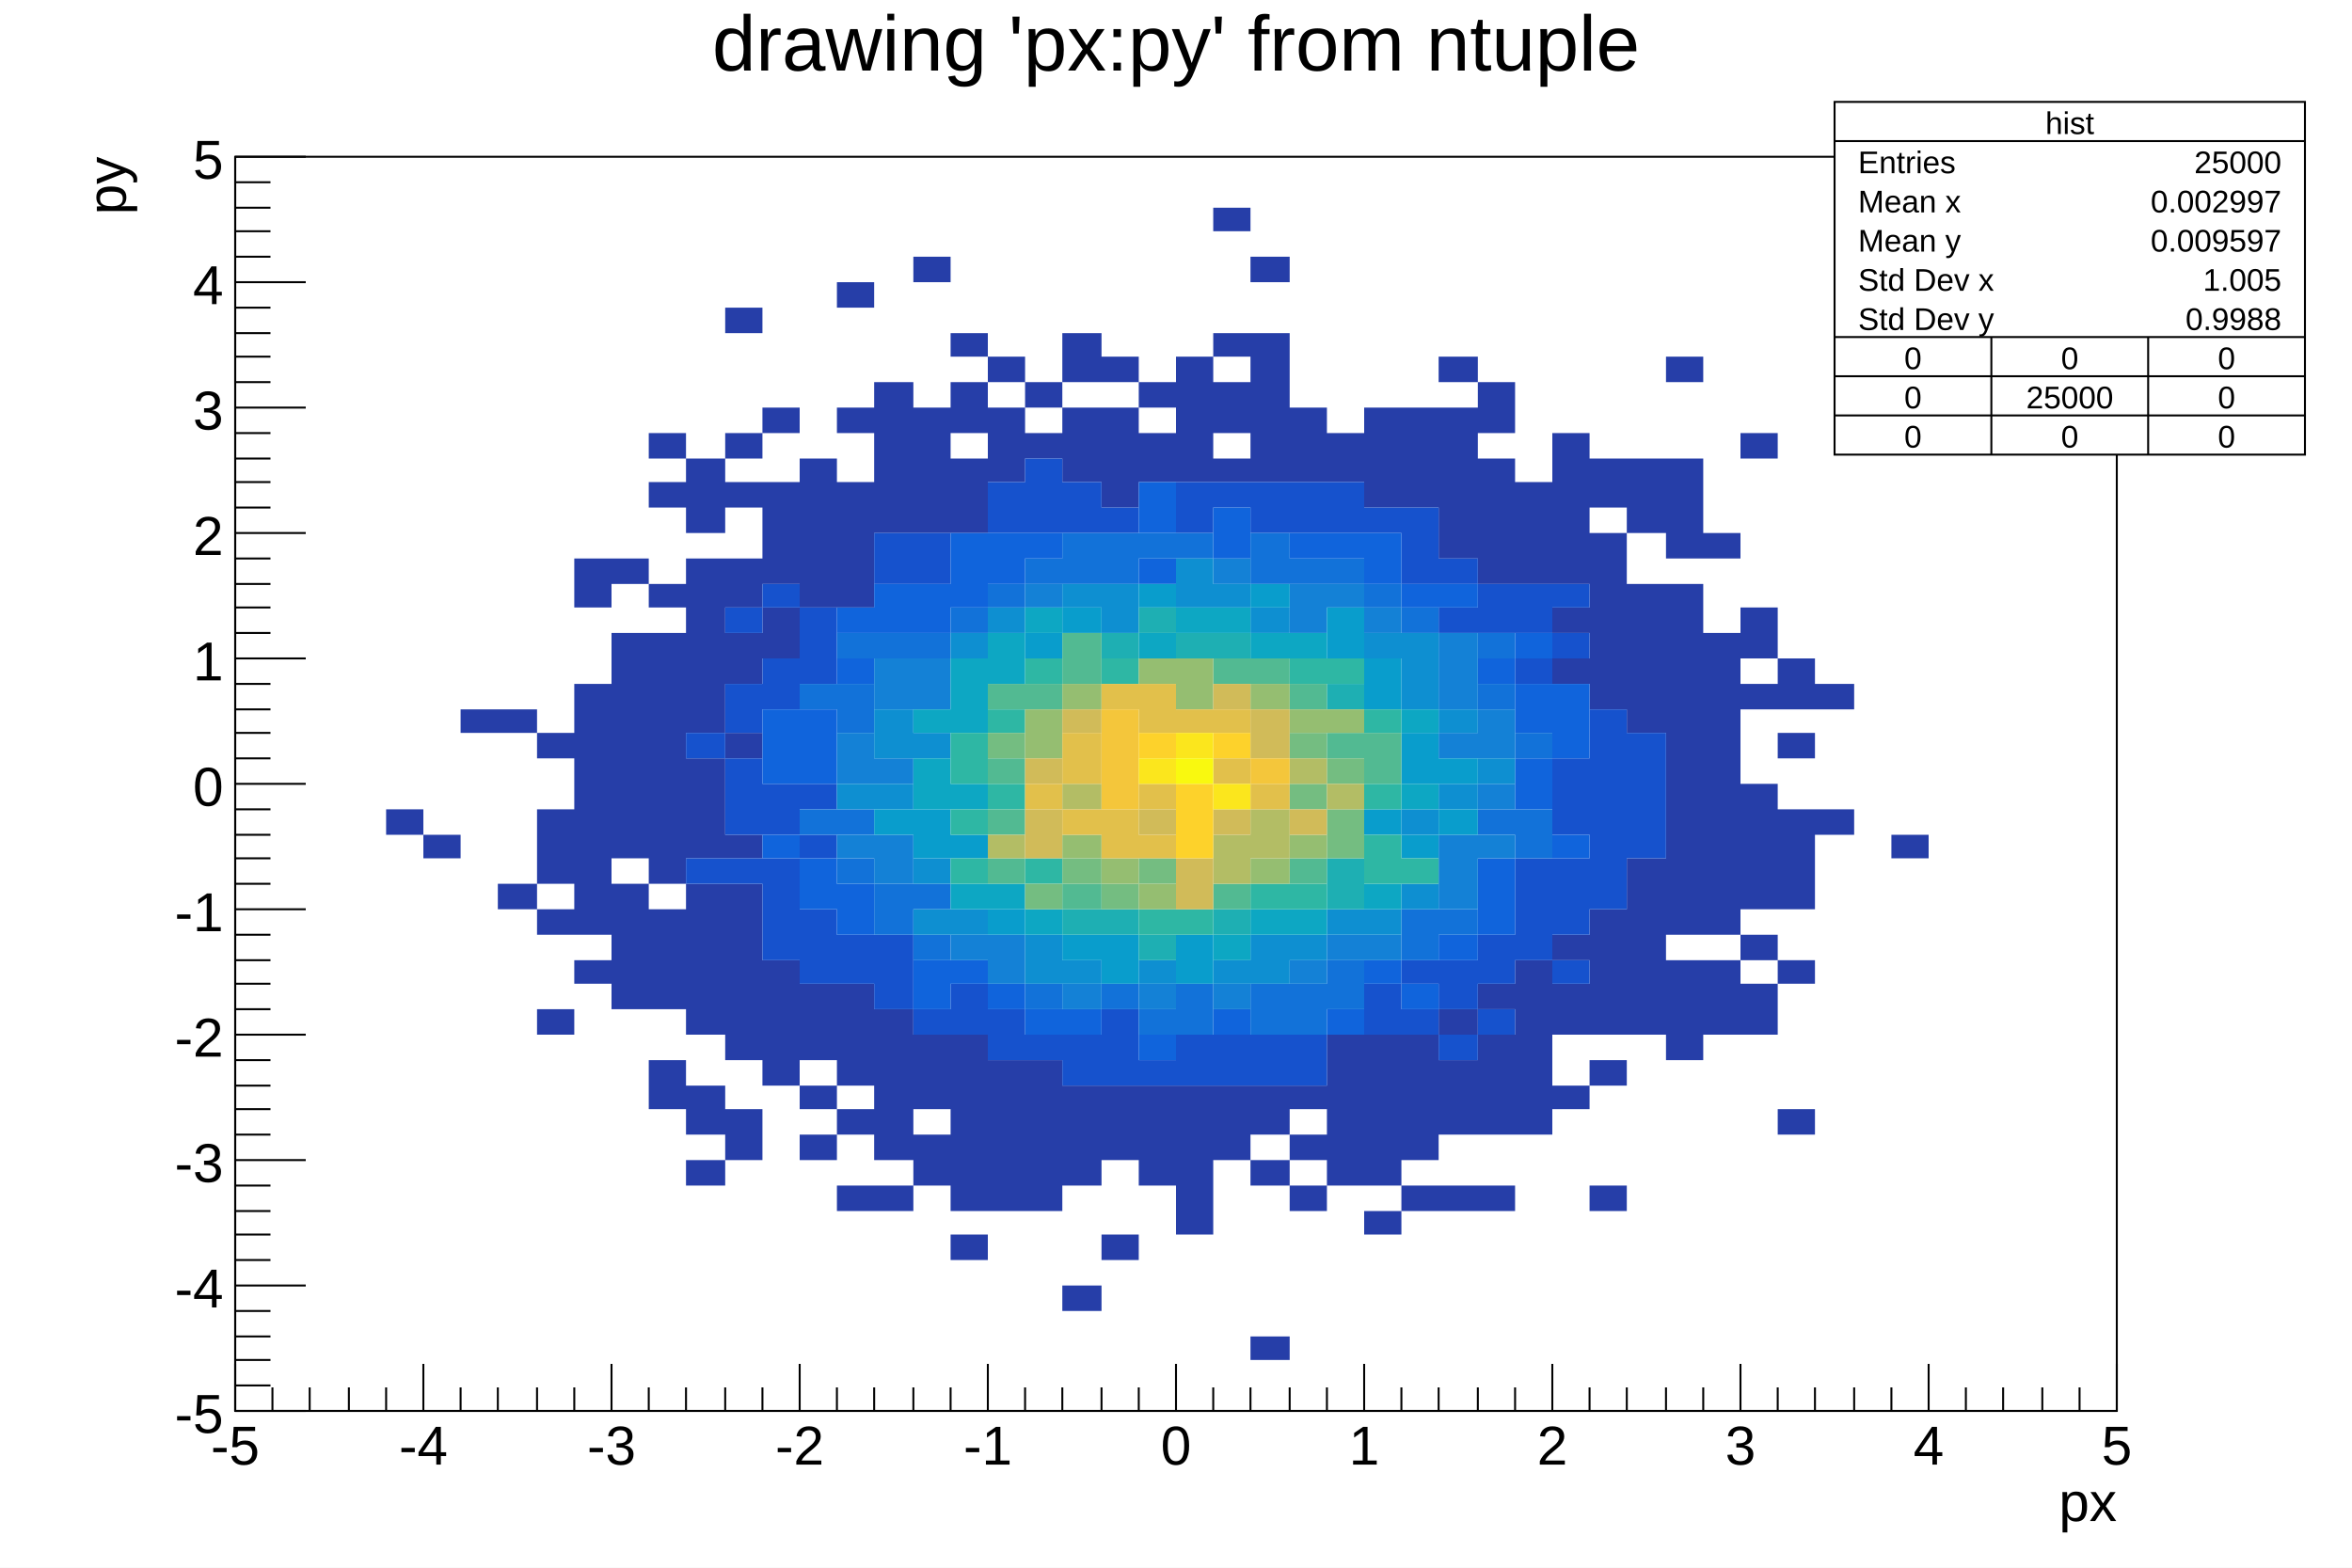
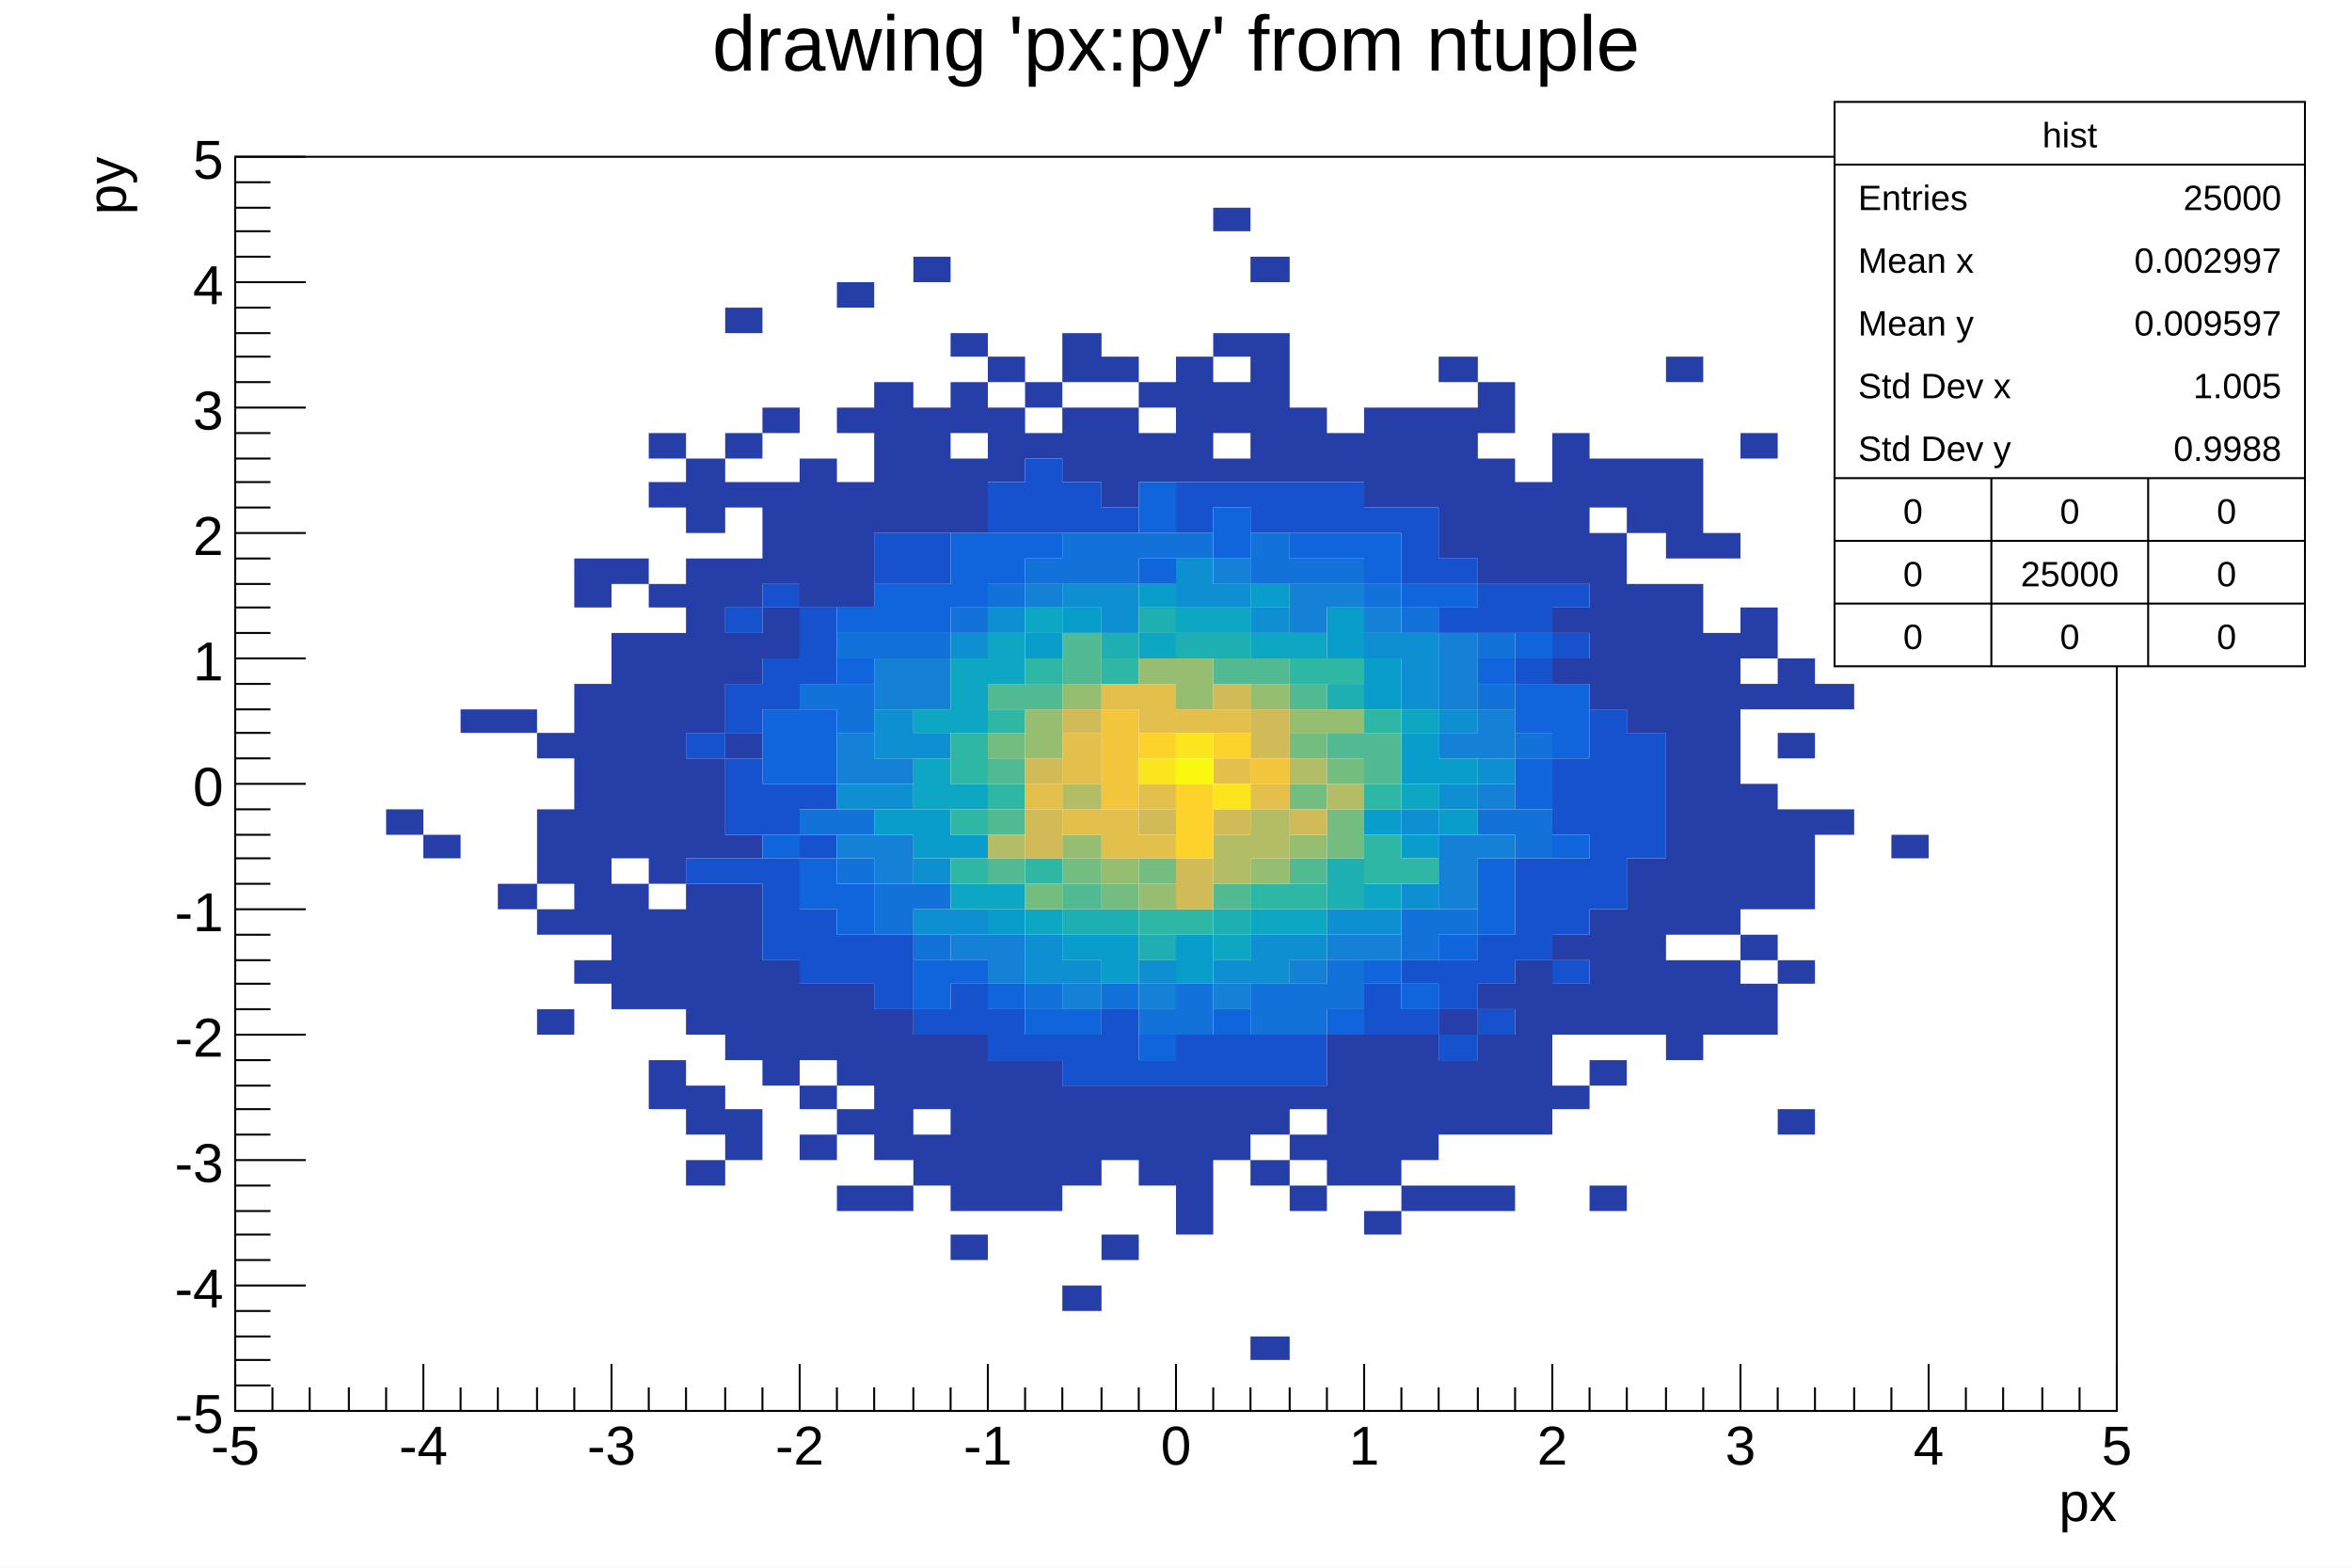
<svg xmlns="http://www.w3.org/2000/svg" viewBox="0 0 1200 800" preserveAspectRatio="none" width="1200" height="800">
  <path d="M0,0H1200V800H0Z" style="fill: white;" />
  <g>
    <g transform="translate(120,80)">
      <path d="M0,0H960V640H0Z" style="fill: white; stroke: black; stroke-width: 1;" />
      <svg x="0" y="0" overflow="hidden" width="960" height="640" viewBox="0 0 960 640">
        <g>
          <path fill="#263ea8" d="M77,333h19v13h-19zm19,13h19v12h-19zm19,-64h19v12h-19zm19,0h20v12h-20zm0,89h20v13h-20zm20,-77h19v13h-19zm0,39h19v38h-19zm0,51h19v13h-19zm0,51h19v13h-19zM173,205h19v25h-19zm0,64h19v128h-19zm0,141h19v12h-19zM192,205h19v13h-19zm0,38h19v115h-19zm0,128h19v64h-19zM211,141h19v13h-19zm0,25h19v13h-19zm0,52h19v12h-19zm0,25h19v128h-19zm0,141h19v51h-19zm0,77h19v25h-19zM230,154h20v38h-20zm0,51h20v89h-20zm0,102h20v51h-20zm0,64h20v77h-20zm0,103h20v25h-20zm0,38h20v13h-20zM250,77h19v13h-19zm0,64h19v13h-19zm0,25h19v13h-19zm0,39h19v25h-19zm0,38h19v26h-19zm0,51h19v13h-19zm0,52h19v12h-19zm0,25h19v90h-19zm0,115h19v26h-19zM269,128h19v13h-19zm0,38h19v52h-19zm0,64h19v26h-19zm0,180h19v64h-19zM288,154h19v76h-19zm0,268h19v39h-19zm0,52h19v12h-19zm0,25h19v13h-19zM307,64h19v13h-19zm0,64h19v13h-19zm0,38h19v64h-19zm0,256h19v52h-19zm0,64h19v13h-19zm0,39h19v13h-19zM326,115h20v77h-20zm0,320h20v77h-20zm0,90h20v13h-20zM346,51h19v13h-19zm0,77h19v64h-19zm0,320h19v38h-19zm0,51h19v26h-19zM365,90h19v12h-19zm0,25h19v26h-19zm0,39h19v38h-19zm0,294h19v90h-19zm0,102h19v13h-19zM384,102h19v13h-19zm0,26h19v38h-19zm0,333h19v77h-19zM403,115h19v13h-19zm0,26h19v13h-19zm0,320h19v77h-19zM422,90h20v25h-20zm0,38h20v38h-20zm0,346h20v51h-20zm0,102h20v13h-20zM442,102h19v13h-19zm0,26h19v51h-19zm0,346h19v38h-19zm0,76h19v13h-19zM461,115h19v13h-19zm0,26h19v25h-19zm0,333h19v51h-19zM480,102h19v64h-19zm0,372h19v76h-19zM499,26h19v12h-19zm0,64h19v12h-19zm0,25h19v26h-19zm0,39h19v12h-19zm0,320h19v38h-19zM518,51h20v13h-20zm0,39h20v76h-20zm0,384h20v25h-20zm0,38h20v13h-20zm0,90h20v12h-20zM538,128h19v38h-19zm0,346h19v12h-19zm0,25h19v13h-19zm0,26h19v13h-19zM557,141h19v25h-19zm0,307h19v77h-19zM576,128h19v51h-19zm0,320h19v77h-19zm0,90h19v12h-19zM595,128h19v51h-19zm0,320h19v64h-19zm0,77h19v13h-19zM614,102h20v13h-20zm0,26h20v77h-20zm0,307h20v13h-20zm0,26h20v38h-20zm0,64h20v13h-20zM634,115h19v26h-19zm0,39h19v64h-19zm0,268h19v13h-19zm0,26h19v51h-19zm0,77h19v13h-19zM653,166h19v52h-19zm0,244h19v89h-19zM672,141h19v77h-19zm0,89h19v13h-19zm0,26h19v13h-19zm0,141h19v13h-19zm0,25h19v26h-19zm0,52h19v12h-19zM691,154h19v25h-19zm0,38h19v90h-19zm0,192h19v64h-19zm0,77h19v13h-19zm0,64h19v13h-19zM710,154h20v38h-20zm0,64h20v76h-20zm0,140h20v90h-20zM730,102h19v13h-19zm0,52h19v51h-19zm0,64h19v179h-19zm0,192h19v51h-19zM749,192h19v13h-19zm0,51h19v154h-19zm0,167h19v38h-19zM768,141h19v13h-19zm0,89h19v26h-19zm0,39h19v13h-19zm0,51h19v64h-19zm0,77h19v13h-19zm0,25h19v26h-19zM787,256h19v26h-19zm0,38h19v13h-19zm0,39h19v51h-19zm0,77h19v12h-19zm0,76h19v13h-19zM806,269h20v13h-20zm0,64h20v13h-20zm39,13h19v12h-19z" />
          <path fill="#1652cd" d="M230,294h20v13h-20zm0,64h20v13h-20zM250,230h19v13h-19zm0,39h19v25h-19zm0,38h19v39h-19zm0,51h19v13h-19zM269,218h19v12h-19zm0,38h19v26h-19zm0,64h19v26h-19zm0,38h19v52h-19zM288,230h19v39h-19zm0,90h19v13h-19zm0,26h19v12h-19zm0,38h19v38h-19zm19,13h19v25h-19zM326,192h20v26h-20zm0,205h20v38h-20zM346,192h19v26h-19zm0,243h19v13h-19zm19,-13h19v26h-19zM384,166h19v26h-19zm0,269h19v26h-19zM403,154h19v38h-19zm0,294h19v13h-19zM422,166h20v26h-20zm0,282h20v26h-20zM442,179h19v13h-19zm0,256h19v39h-19zm19,26h19v13h-19zM480,166h19v26h-19zm0,282h19v26h-19zM499,166h19v13h-19zm0,282h19v26h-19zM518,166h20v26h-20zm0,282h20v26h-20zM538,166h19v26h-19zm0,282h19v26h-19zM557,166h19v26h-19zm19,13h19v13h-19zm0,243h19v26h-19zM595,179h19v39h-19zm0,231h19v12h-19zm0,25h19v13h-19zM614,205h20v13h-20zm0,25h20v13h-20zm0,180h20v25h-20zm0,38h20v13h-20zM634,218h19v25h-19zm0,179h19v25h-19zm0,38h19v13h-19zM653,218h19v25h-19zm0,38h19v13h-19zm0,102h19v52h-19zM672,218h19v12h-19zm0,25h19v13h-19zm0,64h19v39h-19zm0,51h19v39h-19zm0,52h19v12h-19zM691,282h19v102h-19zm19,12h20v64h-20z" />
          <path fill="#1064dc" d="M269,282h19v38h-19zm0,64h19v12h-19zm19,-64h19v38h-19zm0,76h19v26h-19zM307,230h19v13h-19zm0,26h19v13h-19zm0,115h19v26h-19zM326,218h20v25h-20zm20,0h19v25h-19zm0,192h19v25h-19zM365,192h19v38h-19zm0,218h19v12h-19zM384,192h19v26h-19zm0,230h19v13h-19zM403,192h19v13h-19zm0,243h19v13h-19zm19,0h20v13h-20zM461,166h19v26h-19zm0,39h19v13h-19zm0,243h19v13h-19zM499,179h19v26h-19zm0,256h19v13h-19zM538,192h19v13h-19zm19,0h19v13h-19zm0,243h19v13h-19zM576,192h19v26h-19zm0,218h19v12h-19zM595,218h19v12h-19zm0,204h19v13h-19zM614,218h20v12h-20zm0,179h20v13h-20zM634,256h19v13h-19zm0,102h19v39h-19zM653,243h19v13h-19zm0,26h19v25h-19zm0,38h19v26h-19zm19,-38h19v38h-19zm0,77h19v12h-19z" />
          <path fill="#1272d9" d="M288,269h19v13h-19zm0,64h19v13h-19zm19,-90h19v13h-19zm0,26h19v25h-19zm0,64h19v13h-19zm0,25h19v13h-19zM326,243h20v13h-20zm0,128h20v26h-20zM346,243h19v13h-19zm0,128h19v13h-19zm0,26h19v13h-19zM365,230h19v13h-19zm19,-12h19v12h-19zm19,-13h19v13h-19zm0,217h19v13h-19zM422,192h20v26h-20zm20,0h19v26h-19zm0,230h19v13h-19zM461,192h19v13h-19zm0,243h19v13h-19zM480,192h19v13h-19zm0,230h19v26h-19zM518,192h20v26h-20zm0,230h20v26h-20zM538,205h19v13h-19zm0,217h19v26h-19zM557,205h19v13h-19zm0,205h19v25h-19zM576,218h19v12h-19zm19,12h19v13h-19zm0,154h19v26h-19zm19,0h20v13h-20zM634,243h19v13h-19zm0,26h19v13h-19zm0,64h19v13h-19zm19,-39h19v13h-19zm0,39h19v25h-19z" />
          <path fill="#1481d6" d="M307,294h19v26h-19zm0,52h19v12h-19zm19,-90h20v26h-20zm0,51h20v13h-20zm0,39h20v25h-20zm20,-90h19v26h-19zm19,141h19v13h-19zm19,0h19v25h-19zM403,218h19v12h-19zm19,204h20v13h-20zm39,0h19v13h-19zM499,205h19v13h-19zm0,217h19v13h-19zM538,218h19v25h-19zm0,192h19v12h-19zM557,218h19v12h-19zm0,179h19v13h-19zM576,230h19v13h-19zm0,167h19v13h-19zM614,243h20v39h-20zm0,51h20v13h-20zm0,52h20v38h-20zm20,-64h19v25h-19zm0,38h19v13h-19zm0,26h19v12h-19z" />
          <path fill="#0e8fd1" d="M307,320h19v13h-19zm19,-38h20v25h-20zm0,38h20v13h-20zm20,-26h19v13h-19zm0,64h19v13h-19zm0,26h19v13h-19zM365,243h19v13h-19zm0,141h19v13h-19zM384,230h19v13h-19zm19,167h19v25h-19zM422,218h20v12h-20zm0,192h20v12h-20zM442,218h19v25h-19zm19,192h19v12h-19zM480,205h19v25h-19zm19,13h19v12h-19zm0,192h19v12h-19zM518,230h20v13h-20zm0,167h20v25h-20zm20,0h19v13h-19zm19,-13h19v13h-19zM576,243h19v13h-19zm0,141h19v13h-19zM595,243h19v39h-19zm0,90h19v13h-19zm0,38h19v13h-19zm19,-89h20v12h-20zm0,38h20v13h-20zm20,-13h19v13h-19z" />
          <path fill="#099dcc" d="M326,333h20v13h-20zm20,0h19v25h-19zm19,13h19v12h-19zm19,38h19v13h-19zM403,243h19v13h-19zm19,-13h20v13h-20zm0,167h20v13h-20zm20,0h19v25h-19zM461,218h19v12h-19zm19,179h19v25h-19zM518,218h20v12h-20zm39,12h19v26h-19zm19,26h19v26h-19zm0,77h19v13h-19zm19,-39h19v26h-19zm0,52h19v12h-19zm19,-39h20v13h-20zm0,26h20v13h-20z" />
          <path fill="#0da7c3" d="M346,282h19v12h-19zm0,25h19v26h-19zm19,-51h19v38h-19zm0,64h19v13h-19zm0,51h19v13h-19zM384,243h19v26h-19zm0,128h19v13h-19zM403,230h19v13h-19zm0,154h19v13h-19zM461,243h19v13h-19zm19,-13h19v13h-19zm19,0h19v13h-19zm0,167h19v13h-19zM518,243h20v13h-20zm0,141h20v13h-20zM538,243h19v13h-19zm0,141h19v13h-19zm38,-13h19v13h-19zm19,-89h19v12h-19zm0,38h19v13h-19z" />
          <path fill="#1eafb3" d="M422,384h20v13h-20zM442,243h19v13h-19zm0,141h19v13h-19zM461,230h19v13h-19zm0,167h19v13h-19zM480,243h19v13h-19zm19,0h19v13h-19zm0,141h19v13h-19zM557,269h19v13h-19zm0,89h19v26h-19z" />
          <path fill="#2eb7a4" d="M365,294h19v26h-19zm0,39h19v13h-19zm0,25h19v13h-19zm19,-76h19v12h-19zm0,38h19v13h-19zm19,-64h19v13h-19zm0,102h19v13h-19zM442,256h19v13h-19zm19,128h19v13h-19zm19,0h19v13h-19zm38,-13h20v13h-20zM538,256h19v13h-19zm0,115h19v13h-19zM557,256h19v13h-19zm19,26h19v12h-19zm0,38h19v13h-19zm0,26h19v25h-19zm19,12h19v13h-19z" />
          <path fill="#52ba92" d="M384,269h19v13h-19zm0,38h19v13h-19zm0,26h19v13h-19zm0,25h19v13h-19zm19,-89h19v13h-19zm19,-26h20v26h-20zm0,128h20v13h-20zM499,256h19v13h-19zm0,115h19v13h-19zM518,256h20v13h-20zm20,13h19v13h-19zm0,89h19v13h-19zm19,-64h19v13h-19zm19,0h19v26h-19z" />
          <path fill="#74bd81" d="M384,294h19v13h-19zm19,77h19v13h-19zm19,-13h20v13h-20zm20,13h19v13h-19zm19,-13h19v13h-19zm77,-64h19v13h-19zm0,26h19v13h-19zm19,-13h19v13h-19zm0,26h19v25h-19z" />
          <path fill="#95be71" d="M403,282h19v25h-19zm19,-13h20v13h-20zm0,77h20v12h-20zm20,12h19v13h-19zM461,256h19v13h-19zm0,115h19v13h-19zM480,256h19v26h-19zm38,13h20v13h-20zm0,89h20v13h-20zm20,-76h19v12h-19zm0,64h19v12h-19zm19,-64h19v12h-19z" />
          <path fill="#b3bd65" d="M384,346h19v12h-19zm38,-26h20v13h-20zm77,26h19v25h-19zm19,-13h20v25h-20zm20,-26h19v13h-19zm19,13h19v13h-19z" />
          <path fill="#d1bb59" d="M403,307h19v13h-19zm0,26h19v25h-19zm19,-51h20v12h-20zm39,51h19v13h-19zm19,25h19v26h-19zm19,-89h19v13h-19zm0,64h19v13h-19zm19,-51h20v25h-20zm20,51h19v13h-19z" />
          <path fill="#e2c04b" d="M403,320h19v13h-19zm19,-26h20v26h-20zm0,39h20v13h-20zm20,-64h19v13h-19zm0,64h19v25h-19zm19,-64h19v25h-19zm0,51h19v13h-19zm0,26h19v12h-19zm19,-64h19v12h-19zm19,0h19v12h-19zm0,25h19v13h-19zm19,13h20v13h-20z" />
          <path fill="#f4c63b" d="M442,282h19v51h-19zm76,25h20v13h-20z" />
          <path fill="#fdd22b" d="M461,294h19v13h-19zm19,26h19v38h-19zm19,-26h19v13h-19z" />
          <path fill="#fbe61d" d="M461,307h19v13h-19zm19,-13h19v13h-19zm19,26h19v13h-19z" />
          <path fill="#f9f90f" d="M480,307h19v13h-19z" />
        </g>
      </svg>
      <g>
        <g transform="translate(0,640)">
          <path d="M0,0h960M0,-24V0M19,-12V0M38,-12V0M58,-12V0M77,-12V0M96,-24V0M115,-12V0M134,-12V0M154,-12V0M173,-12V0M192,-24V0M211,-12V0M230,-12V0M250,-12V0M269,-12V0M288,-24V0M307,-12V0M326,-12V0M346,-12V0M365,-12V0M384,-24V0M403,-12V0M422,-12V0M442,-12V0M461,-12V0M480,-24V0M499,-12V0M518,-12V0M538,-12V0M557,-12V0M576,-24V0M595,-12V0M614,-12V0M634,-12V0M653,-12V0M672,-24V0M691,-12V0M710,-12V0M730,-12V0M749,-12V0M768,-24V0M787,-12V0M806,-12V0M826,-12V0M845,-12V0M864,-24V0M883,-12V0M902,-12V0M922,-12V0M941,-12V0M960,-24V0" style="stroke: black; stroke-width: 1;" />
          <g font-family="Arial" font-size="28" space="preserve" fill="black" text-anchor="middle">
            <text dy=".8em" transform="translate(0,5)">
       -5
      </text>
            <text dy=".8em" transform="translate(96,5)">
       -4
      </text>
            <text dy=".8em" transform="translate(192,5)">
       -3
      </text>
            <text dy=".8em" transform="translate(288,5)">
       -2
      </text>
            <text dy=".8em" transform="translate(384,5)">
       -1
      </text>
            <text dy=".8em" transform="translate(480,5)">
       0
      </text>
            <text dy=".8em" transform="translate(576,5)">
       1
      </text>
            <text dy=".8em" transform="translate(672,5)">
       2
      </text>
            <text dy=".8em" transform="translate(768,5)">
       3
      </text>
            <text dy=".8em" transform="translate(864,5)">
       4
      </text>
            <text dy=".8em" transform="translate(960,5)">
       5
      </text>
          </g>
          <g font-family="Arial" font-size="28" space="preserve" transform="translate(960,45)">
            <text fill="black" text-anchor="end" dy=".4em">
       px
      </text>
          </g>
        </g>
        <g>
          <path d="M0,0v640M36,640H0M18,627H0M18,614H0M18,602H0M18,589H0M36,576H0M18,563H0M18,550H0M18,538H0M18,525H0M36,512H0M18,499H0M18,486H0M18,474H0M18,461H0M36,448H0M18,435H0M18,422H0M18,410H0M18,397H0M36,384H0M18,371H0M18,358H0M18,346H0M18,333H0M36,320H0M18,307H0M18,294H0M18,282H0M18,269H0M36,256H0M18,243H0M18,230H0M18,218H0M18,205H0M36,192H0M18,179H0M18,166H0M18,154H0M18,141H0M36,128H0M18,115H0M18,102H0M18,90H0M18,77H0M36,64H0M18,51H0M18,38H0M18,26H0M18,13H0M36,0H0" style="stroke: black; stroke-width: 1;" />
          <g font-family="Arial" font-size="28" space="preserve" fill="black" text-anchor="end">
            <text dy=".4em" transform="translate(-6,640)">
       -5
      </text>
            <text dy=".4em" transform="translate(-6,576)">
       -4
      </text>
            <text dy=".4em" transform="translate(-6,512)">
       -3
      </text>
            <text dy=".4em" transform="translate(-6,448)">
       -2
      </text>
            <text dy=".4em" transform="translate(-6,384)">
       -1
      </text>
            <text dy=".4em" transform="translate(-6,320)">
       0
      </text>
            <text dy=".4em" transform="translate(-6,256)">
       1
      </text>
            <text dy=".4em" transform="translate(-6,192)">
       2
      </text>
            <text dy=".4em" transform="translate(-6,128)">
       3
      </text>
            <text dy=".4em" transform="translate(-6,64)">
       4
      </text>
            <text dy=".4em" transform="translate(-6)">
       5
      </text>
          </g>
          <g font-family="Arial" font-size="28" space="preserve" transform="translate(-67)">
            <text fill="black" text-anchor="end" dy=".4em" transform="rotate(270)">
       py
      </text>
          </g>
        </g>
      </g>
    </g>
    <g transform="translate(120,4)" font-family="Arial" font-size="40" space="preserve">
      <text fill="black" text-anchor="middle" dy=".8em" transform="translate(480)">
    drawing 'px:py' from ntuple
   </text>
    </g>
-     <g transform="translate(936,52)" font-family="Arial" font-size="16" space="preserve" fill="black">
-       <path d="M0,0H240V180H0Z" style="fill: white; stroke: black; stroke-width: 1;" />
-       <text text-anchor="middle" dy=".4em" transform="translate(120,10)">
+     <g transform="translate(936,52)" font-family="Arial" font-size="18" space="preserve" fill="black">
+       <path d="M0,0H240V288H0Z" style="fill: white; stroke: black; stroke-width: 1;" />
+       <text text-anchor="middle" dy=".4em" transform="translate(120,16)">
    hist
   </text>
-       <text text-anchor="start" dy=".4em" transform="translate(12,30)">
+       <text text-anchor="start" dy=".4em" transform="translate(12,48)">
    Entries
   </text>
-       <text text-anchor="end" dy=".4em" transform="translate(228,30)">
+       <text text-anchor="end" dy=".4em" transform="translate(228,48)">
    25000
   </text>
-       <text text-anchor="start" dy=".4em" transform="translate(12,50)">
+       <text text-anchor="start" dy=".4em" transform="translate(12,80)">
    Mean x
   </text>
-       <text text-anchor="end" dy=".4em" transform="translate(228,50)">
+       <text text-anchor="end" dy=".4em" transform="translate(228,80)">
    0.002997
   </text>
-       <text text-anchor="start" dy=".4em" transform="translate(12,70)">
+       <text text-anchor="start" dy=".4em" transform="translate(12,112)">
    Mean y
   </text>
-       <text text-anchor="end" dy=".4em" transform="translate(228,70)">
+       <text text-anchor="end" dy=".4em" transform="translate(228,112)">
    0.009597
   </text>
-       <text text-anchor="start" dy=".4em" transform="translate(12,90)">
+       <text text-anchor="start" dy=".4em" transform="translate(12,144)">
    Std Dev x
   </text>
-       <text text-anchor="end" dy=".4em" transform="translate(228,90)">
+       <text text-anchor="end" dy=".4em" transform="translate(228,144)">
    1.005
   </text>
-       <text text-anchor="start" dy=".4em" transform="translate(12,110)">
+       <text text-anchor="start" dy=".4em" transform="translate(12,176)">
    Std Dev y
   </text>
-       <text text-anchor="end" dy=".4em" transform="translate(228,110)">
+       <text text-anchor="end" dy=".4em" transform="translate(228,176)">
    0.9988
   </text>
-       <text text-anchor="middle" dy=".4em" transform="translate(40,130)">
+       <text text-anchor="middle" dy=".4em" transform="translate(40,208)">
    0
   </text>
-       <text text-anchor="middle" dy=".4em" transform="translate(120,130)">
+       <text text-anchor="middle" dy=".4em" transform="translate(120,208)">
    0
   </text>
-       <text text-anchor="middle" dy=".4em" transform="translate(200,130)">
+       <text text-anchor="middle" dy=".4em" transform="translate(200,208)">
    0
   </text>
-       <text text-anchor="middle" dy=".4em" transform="translate(40,150)">
+       <text text-anchor="middle" dy=".4em" transform="translate(40,240)">
    0
   </text>
-       <text text-anchor="middle" dy=".4em" transform="translate(120,150)">
+       <text text-anchor="middle" dy=".4em" transform="translate(120,240)">
    25000
   </text>
-       <text text-anchor="middle" dy=".4em" transform="translate(200,150)">
+       <text text-anchor="middle" dy=".4em" transform="translate(200,240)">
    0
   </text>
-       <text text-anchor="middle" dy=".4em" transform="translate(40,170)">
+       <text text-anchor="middle" dy=".4em" transform="translate(40,272)">
    0
   </text>
-       <text text-anchor="middle" dy=".4em" transform="translate(120,170)">
+       <text text-anchor="middle" dy=".4em" transform="translate(120,272)">
    0
   </text>
-       <text text-anchor="middle" dy=".4em" transform="translate(200,170)">
+       <text text-anchor="middle" dy=".4em" transform="translate(200,272)">
    0
   </text>
-       <path d="M0,20h240M0,120h240M0,140h240M0,160h240M80,120V180M160,120V180" style="stroke: black; stroke-width: 1;" />
+       <path d="M0,32h240M0,192h240M0,224h240M0,256h240M80,192V288M160,192V288" style="stroke: black; stroke-width: 1;" />
    </g>
  </g>
</svg>
